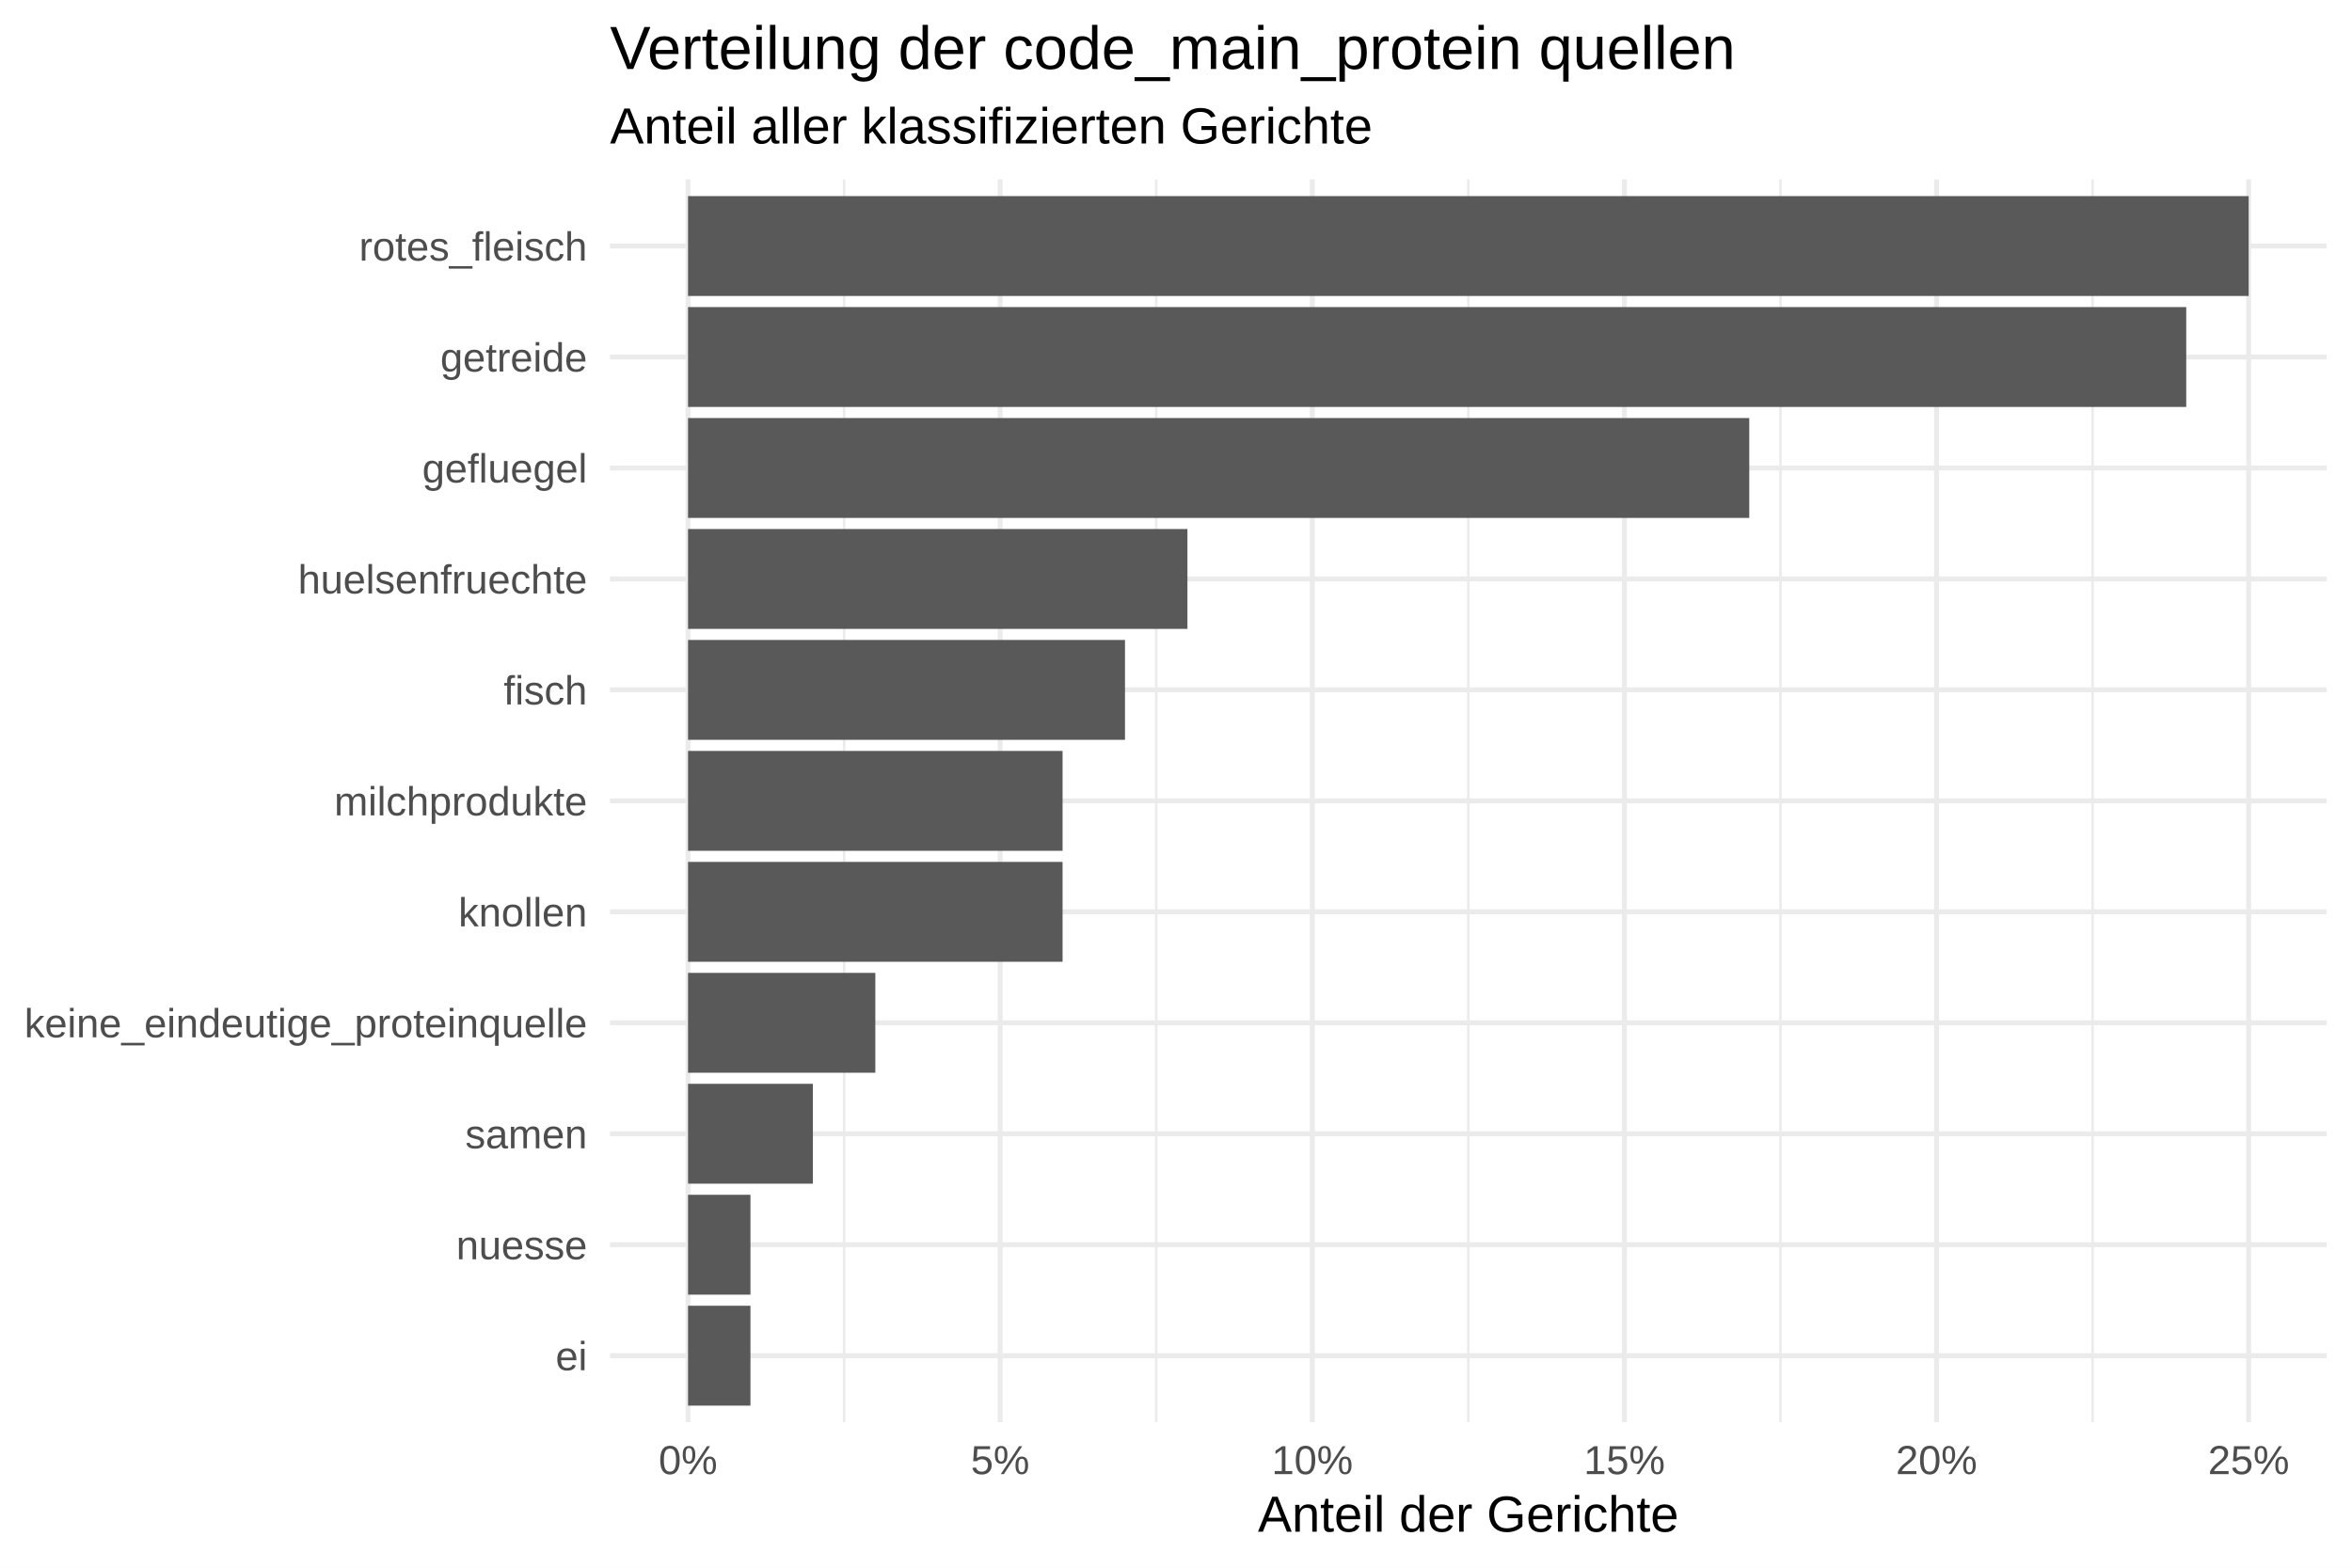
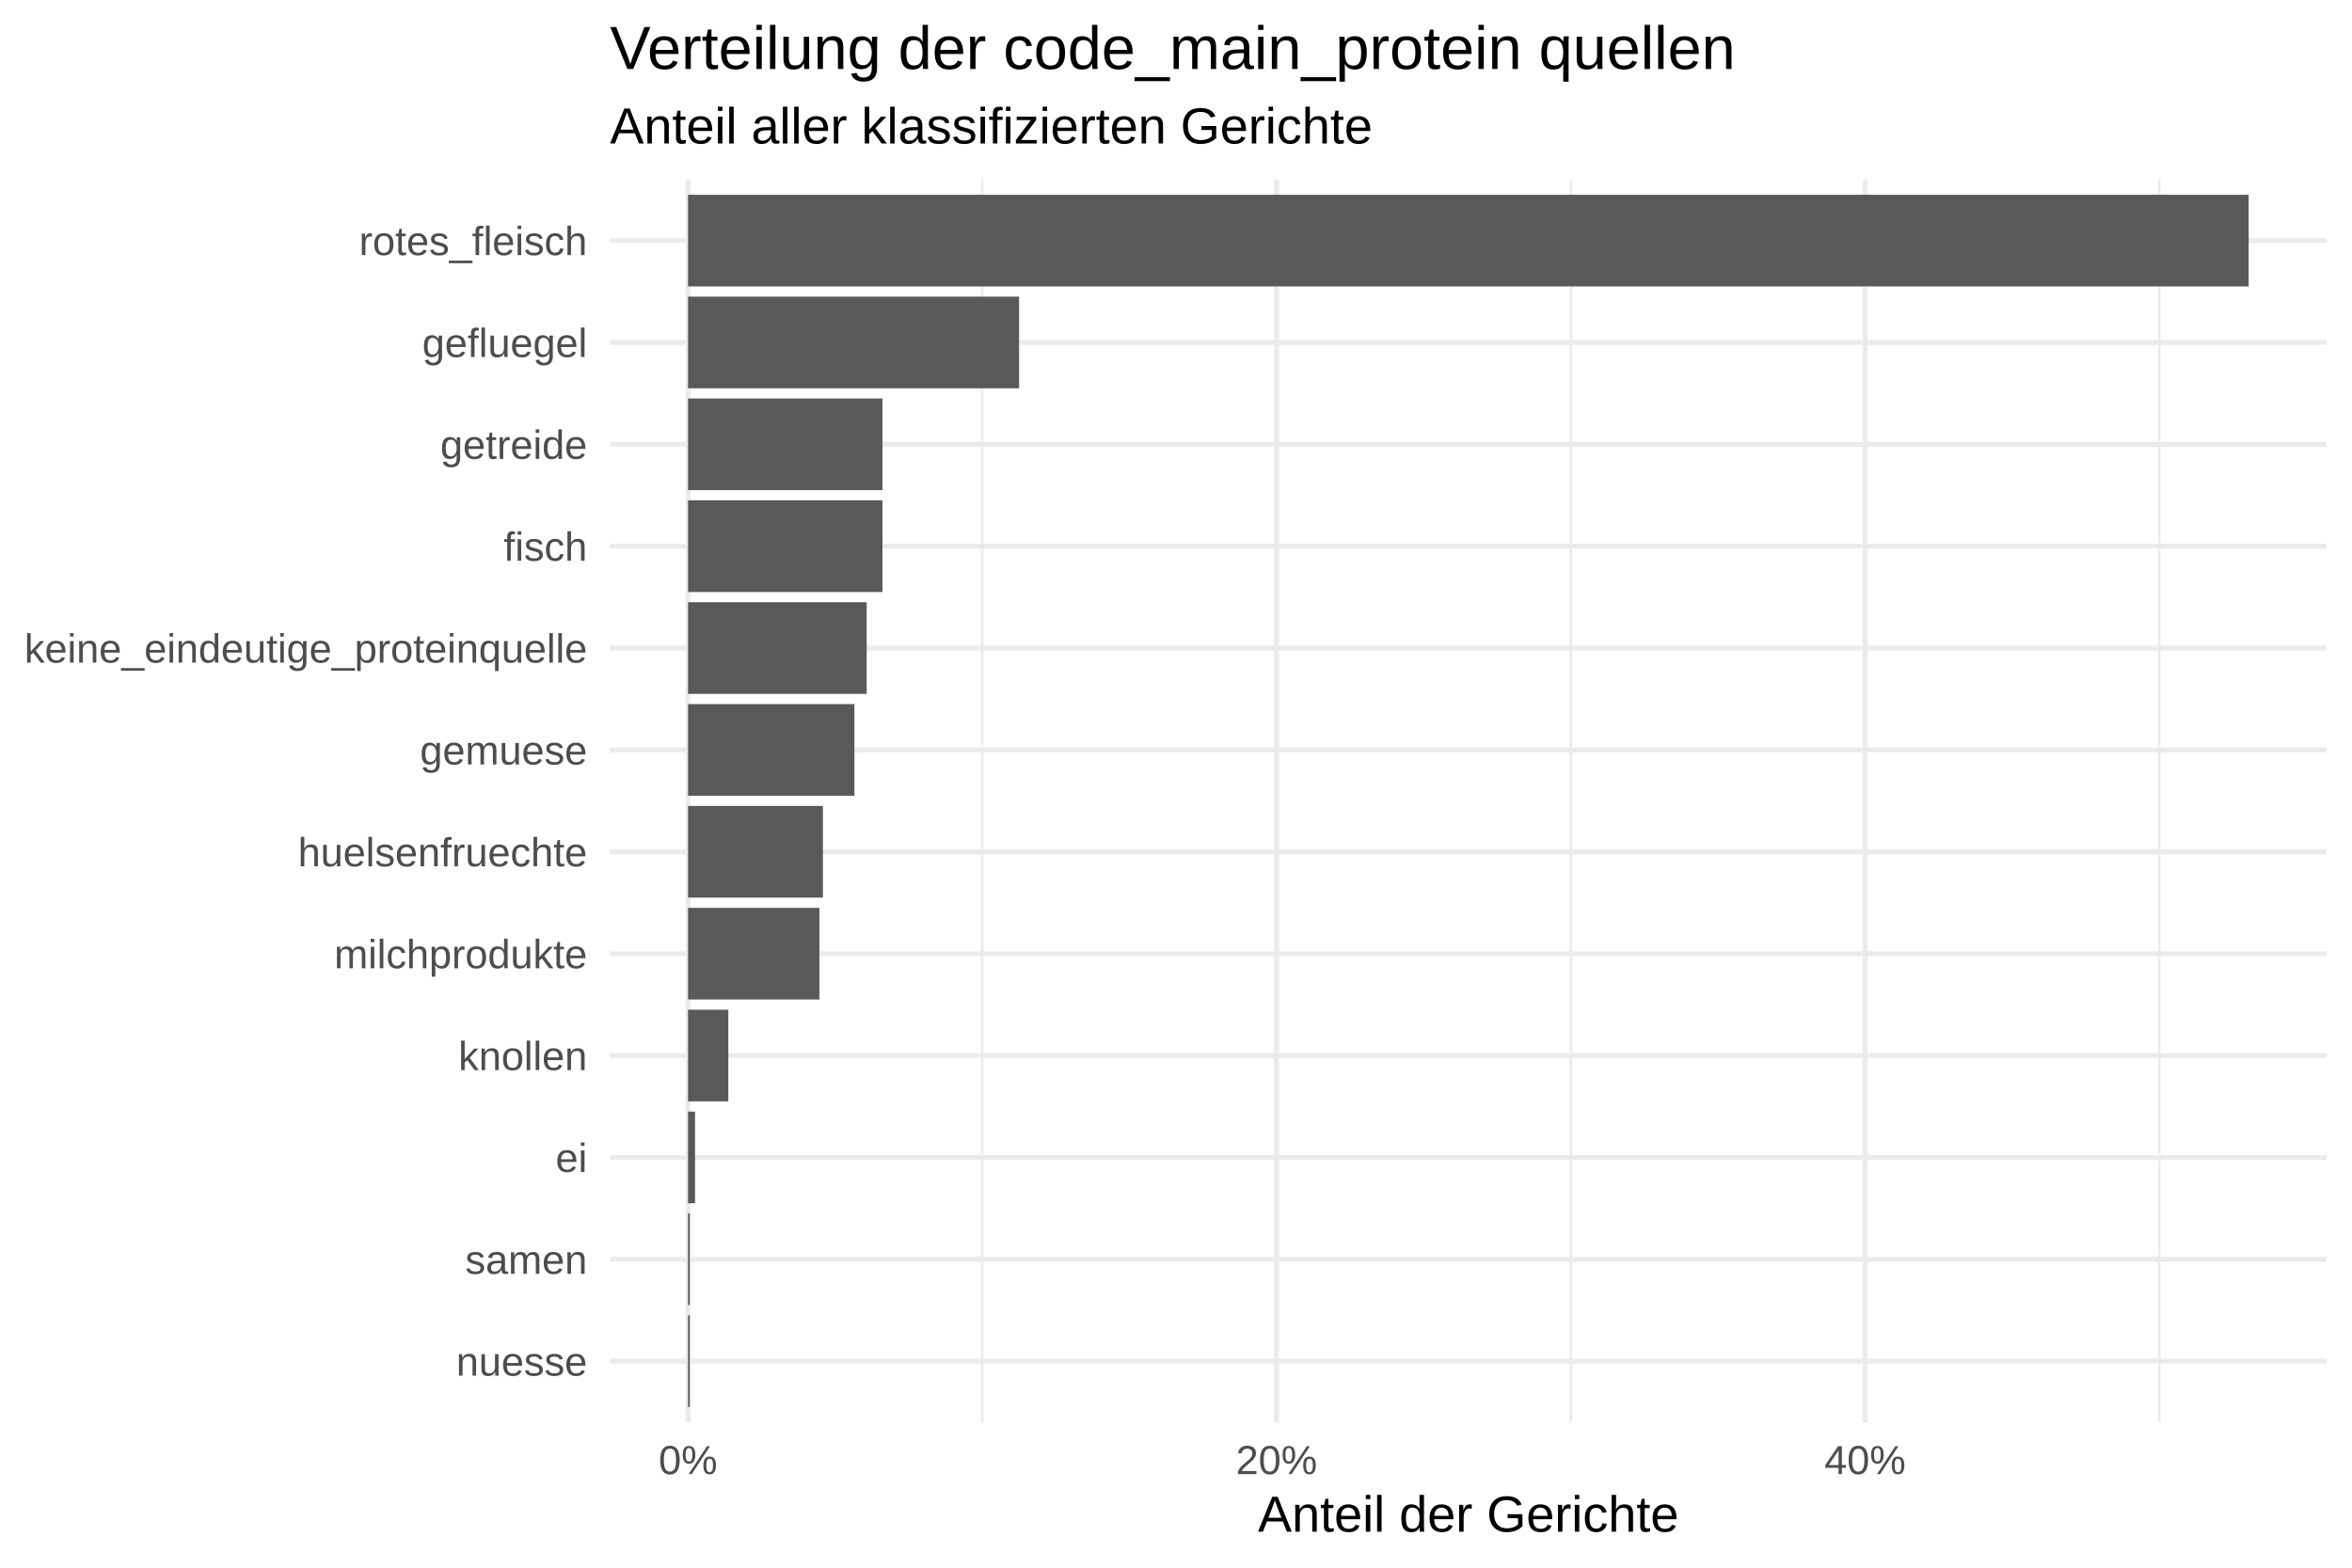
<svg xmlns="http://www.w3.org/2000/svg" width="648.00pt" height="432.00pt" viewBox="0 0 648.00 432.00">
  <g class="svglite">
    <defs>
      <style type="text/css">
    .svglite line, .svglite polyline, .svglite polygon, .svglite path, .svglite rect, .svglite circle {
      fill: none;
      stroke: #000000;
      stroke-linecap: round;
      stroke-linejoin: round;
      stroke-miterlimit: 10.00;
    }
    .svglite text {
      white-space: pre;
    }
    .svglite g.glyphgroup path {
      fill: inherit;
      stroke: none;
    }
  </style>
    </defs>
    <rect width="100%" height="100%" style="stroke: none; fill: #FFFFFF;" />
    <defs>
      <clipPath id="cpMC4wMHw2NDguMDB8MC4wMHw0MzIuMDA=">
        <rect x="0.00" y="0.00" width="648.00" height="432.00" />
      </clipPath>
    </defs>
    <g clip-path="url(#cpMC4wMHw2NDguMDB8MC4wMHw0MzIuMDA=)">
      <rect x="0.00" y="0.00" width="648.00" height="432.00" style="stroke-width: 1.36; stroke: none; fill: #FFFFFF;" />
    </g>
    <defs>
      <clipPath id="cpMTY4LjA2fDY0MS4wM3w0OS40NnwzOTEuOTM=">
        <rect x="168.06" y="49.46" width="472.96" height="342.47" />
      </clipPath>
    </defs>
    <g clip-path="url(#cpMTY4LjA2fDY0MS4wM3w0OS40NnwzOTEuOTM=)">
-       <polyline points="232.56,391.93 232.56,49.46 " style="stroke-width: 0.68; stroke: #EBEBEB; stroke-linecap: butt;" />
-       <polyline points="318.55,391.93 318.55,49.46 " style="stroke-width: 0.68; stroke: #EBEBEB; stroke-linecap: butt;" />
-       <polyline points="404.54,391.93 404.54,49.46 " style="stroke-width: 0.68; stroke: #EBEBEB; stroke-linecap: butt;" />
-       <polyline points="490.54,391.93 490.54,49.46 " style="stroke-width: 0.68; stroke: #EBEBEB; stroke-linecap: butt;" />
-       <polyline points="576.53,391.93 576.53,49.46 " style="stroke-width: 0.68; stroke: #EBEBEB; stroke-linecap: butt;" />
-       <polyline points="168.06,373.58 641.03,373.58 " style="stroke-width: 1.36; stroke: #EBEBEB; stroke-linecap: butt;" />
-       <polyline points="168.06,343.00 641.03,343.00 " style="stroke-width: 1.36; stroke: #EBEBEB; stroke-linecap: butt;" />
-       <polyline points="168.06,312.43 641.03,312.43 " style="stroke-width: 1.36; stroke: #EBEBEB; stroke-linecap: butt;" />
-       <polyline points="168.06,281.85 641.03,281.85 " style="stroke-width: 1.36; stroke: #EBEBEB; stroke-linecap: butt;" />
-       <polyline points="168.06,251.27 641.03,251.27 " style="stroke-width: 1.36; stroke: #EBEBEB; stroke-linecap: butt;" />
-       <polyline points="168.06,220.69 641.03,220.69 " style="stroke-width: 1.36; stroke: #EBEBEB; stroke-linecap: butt;" />
-       <polyline points="168.06,190.11 641.03,190.11 " style="stroke-width: 1.36; stroke: #EBEBEB; stroke-linecap: butt;" />
-       <polyline points="168.06,159.54 641.03,159.54 " style="stroke-width: 1.36; stroke: #EBEBEB; stroke-linecap: butt;" />
-       <polyline points="168.06,128.96 641.03,128.96 " style="stroke-width: 1.36; stroke: #EBEBEB; stroke-linecap: butt;" />
-       <polyline points="168.06,98.38 641.03,98.38 " style="stroke-width: 1.36; stroke: #EBEBEB; stroke-linecap: butt;" />
-       <polyline points="168.06,67.80 641.03,67.80 " style="stroke-width: 1.36; stroke: #EBEBEB; stroke-linecap: butt;" />
+       <polyline points="270.63,391.93 270.63,49.46 " style="stroke-width: 0.68; stroke: #EBEBEB; stroke-linecap: butt;" />
+       <polyline points="432.77,391.93 432.77,49.46 " style="stroke-width: 0.68; stroke: #EBEBEB; stroke-linecap: butt;" />
+       <polyline points="594.92,391.93 594.92,49.46 " style="stroke-width: 0.68; stroke: #EBEBEB; stroke-linecap: butt;" />
+       <polyline points="168.06,375.08 641.03,375.08 " style="stroke-width: 1.36; stroke: #EBEBEB; stroke-linecap: butt;" />
+       <polyline points="168.06,347.01 641.03,347.01 " style="stroke-width: 1.36; stroke: #EBEBEB; stroke-linecap: butt;" />
+       <polyline points="168.06,318.94 641.03,318.94 " style="stroke-width: 1.36; stroke: #EBEBEB; stroke-linecap: butt;" />
+       <polyline points="168.06,290.87 641.03,290.87 " style="stroke-width: 1.36; stroke: #EBEBEB; stroke-linecap: butt;" />
+       <polyline points="168.06,262.80 641.03,262.80 " style="stroke-width: 1.36; stroke: #EBEBEB; stroke-linecap: butt;" />
+       <polyline points="168.06,234.73 641.03,234.73 " style="stroke-width: 1.36; stroke: #EBEBEB; stroke-linecap: butt;" />
+       <polyline points="168.06,206.66 641.03,206.66 " style="stroke-width: 1.36; stroke: #EBEBEB; stroke-linecap: butt;" />
+       <polyline points="168.06,178.58 641.03,178.58 " style="stroke-width: 1.36; stroke: #EBEBEB; stroke-linecap: butt;" />
+       <polyline points="168.06,150.51 641.03,150.51 " style="stroke-width: 1.36; stroke: #EBEBEB; stroke-linecap: butt;" />
+       <polyline points="168.06,122.44 641.03,122.44 " style="stroke-width: 1.36; stroke: #EBEBEB; stroke-linecap: butt;" />
+       <polyline points="168.06,94.37 641.03,94.37 " style="stroke-width: 1.36; stroke: #EBEBEB; stroke-linecap: butt;" />
+       <polyline points="168.06,66.30 641.03,66.30 " style="stroke-width: 1.36; stroke: #EBEBEB; stroke-linecap: butt;" />
      <polyline points="189.56,391.93 189.56,49.46 " style="stroke-width: 1.36; stroke: #EBEBEB; stroke-linecap: butt;" />
-       <polyline points="275.55,391.93 275.55,49.46 " style="stroke-width: 1.36; stroke: #EBEBEB; stroke-linecap: butt;" />
-       <polyline points="361.55,391.93 361.55,49.46 " style="stroke-width: 1.36; stroke: #EBEBEB; stroke-linecap: butt;" />
-       <polyline points="447.54,391.93 447.54,49.46 " style="stroke-width: 1.36; stroke: #EBEBEB; stroke-linecap: butt;" />
-       <polyline points="533.53,391.93 533.53,49.46 " style="stroke-width: 1.36; stroke: #EBEBEB; stroke-linecap: butt;" />
-       <polyline points="619.53,391.93 619.53,49.46 " style="stroke-width: 1.36; stroke: #EBEBEB; stroke-linecap: butt;" />
-       <rect x="189.56" y="359.82" width="17.20" height="27.52" style="stroke-width: 1.36; stroke: none; stroke-linecap: butt; stroke-linejoin: miter; fill: #595959;" />
-       <rect x="189.56" y="176.35" width="120.39" height="27.52" style="stroke-width: 1.36; stroke: none; stroke-linecap: butt; stroke-linejoin: miter; fill: #595959;" />
-       <rect x="189.56" y="115.20" width="292.38" height="27.52" style="stroke-width: 1.36; stroke: none; stroke-linecap: butt; stroke-linejoin: miter; fill: #595959;" />
-       <rect x="189.56" y="84.62" width="412.77" height="27.52" style="stroke-width: 1.36; stroke: none; stroke-linecap: butt; stroke-linejoin: miter; fill: #595959;" />
-       <rect x="189.56" y="145.78" width="137.59" height="27.52" style="stroke-width: 1.36; stroke: none; stroke-linecap: butt; stroke-linejoin: miter; fill: #595959;" />
-       <rect x="189.56" y="268.09" width="51.60" height="27.52" style="stroke-width: 1.36; stroke: none; stroke-linecap: butt; stroke-linejoin: miter; fill: #595959;" />
-       <rect x="189.56" y="237.51" width="103.19" height="27.52" style="stroke-width: 1.36; stroke: none; stroke-linecap: butt; stroke-linejoin: miter; fill: #595959;" />
-       <rect x="189.56" y="206.93" width="103.19" height="27.52" style="stroke-width: 1.36; stroke: none; stroke-linecap: butt; stroke-linejoin: miter; fill: #595959;" />
-       <rect x="189.56" y="329.24" width="17.20" height="27.52" style="stroke-width: 1.36; stroke: none; stroke-linecap: butt; stroke-linejoin: miter; fill: #595959;" />
-       <rect x="189.56" y="54.04" width="429.97" height="27.52" style="stroke-width: 1.36; stroke: none; stroke-linecap: butt; stroke-linejoin: miter; fill: #595959;" />
-       <rect x="189.56" y="298.66" width="34.40" height="27.52" style="stroke-width: 1.36; stroke: none; stroke-linecap: butt; stroke-linejoin: miter; fill: #595959;" />
+       <polyline points="351.70,391.93 351.70,49.46 " style="stroke-width: 1.36; stroke: #EBEBEB; stroke-linecap: butt;" />
+       <polyline points="513.85,391.93 513.85,49.46 " style="stroke-width: 1.36; stroke: #EBEBEB; stroke-linecap: butt;" />
+       <rect x="189.56" y="306.31" width="1.93" height="25.26" style="stroke-width: 1.36; stroke: none; stroke-linecap: butt; stroke-linejoin: miter; fill: #595959;" />
+       <rect x="189.56" y="137.88" width="53.56" height="25.26" style="stroke-width: 1.36; stroke: none; stroke-linecap: butt; stroke-linejoin: miter; fill: #595959;" />
+       <rect x="189.56" y="81.74" width="91.21" height="25.26" style="stroke-width: 1.36; stroke: none; stroke-linecap: butt; stroke-linejoin: miter; fill: #595959;" />
+       <rect x="189.56" y="194.02" width="45.84" height="25.26" style="stroke-width: 1.36; stroke: none; stroke-linecap: butt; stroke-linejoin: miter; fill: #595959;" />
+       <rect x="189.56" y="109.81" width="53.56" height="25.26" style="stroke-width: 1.36; stroke: none; stroke-linecap: butt; stroke-linejoin: miter; fill: #595959;" />
+       <rect x="189.56" y="222.09" width="37.16" height="25.26" style="stroke-width: 1.36; stroke: none; stroke-linecap: butt; stroke-linejoin: miter; fill: #595959;" />
+       <rect x="189.56" y="165.95" width="49.22" height="25.26" style="stroke-width: 1.36; stroke: none; stroke-linecap: butt; stroke-linejoin: miter; fill: #595959;" />
+       <rect x="189.56" y="278.24" width="11.10" height="25.26" style="stroke-width: 1.36; stroke: none; stroke-linecap: butt; stroke-linejoin: miter; fill: #595959;" />
+       <rect x="189.56" y="250.17" width="36.19" height="25.26" style="stroke-width: 1.36; stroke: none; stroke-linecap: butt; stroke-linejoin: miter; fill: #595959;" />
+       <rect x="189.56" y="362.45" width="0.48" height="25.26" style="stroke-width: 1.36; stroke: none; stroke-linecap: butt; stroke-linejoin: miter; fill: #595959;" />
+       <rect x="189.56" y="53.67" width="429.97" height="25.26" style="stroke-width: 1.36; stroke: none; stroke-linecap: butt; stroke-linejoin: miter; fill: #595959;" />
+       <rect x="189.56" y="334.38" width="0.48" height="25.26" style="stroke-width: 1.36; stroke: none; stroke-linecap: butt; stroke-linejoin: miter; fill: #595959;" />
    </g>
    <g clip-path="url(#cpMC4wMHw2NDguMDB8MC4wMHw0MzIuMDA=)">
-       <text x="161.79" y="377.59" text-anchor="end" style="font-size: 11.20px;fill: #4D4D4D; font-family: &quot;Arial&quot;;" textLength="8.70px" lengthAdjust="spacingAndGlyphs">ei</text>
-       <text x="161.79" y="347.01" text-anchor="end" style="font-size: 11.20px;fill: #4D4D4D; font-family: &quot;Arial&quot;;" textLength="36.06px" lengthAdjust="spacingAndGlyphs">nuesse</text>
-       <text x="161.79" y="316.43" text-anchor="end" style="font-size: 11.20px;fill: #4D4D4D; font-family: &quot;Arial&quot;;" textLength="33.56px" lengthAdjust="spacingAndGlyphs">samen</text>
-       <text x="161.79" y="285.85" text-anchor="end" style="font-size: 11.20px;fill: #4D4D4D; font-family: &quot;Arial&quot;;" textLength="154.81px" lengthAdjust="spacingAndGlyphs">keine_eindeutige_proteinquelle</text>
-       <text x="161.79" y="255.28" text-anchor="end" style="font-size: 11.20px;fill: #4D4D4D; font-family: &quot;Arial&quot;;" textLength="35.44px" lengthAdjust="spacingAndGlyphs">knollen</text>
-       <text x="161.79" y="224.70" text-anchor="end" style="font-size: 11.20px;fill: #4D4D4D; font-family: &quot;Arial&quot;;" textLength="69.61px" lengthAdjust="spacingAndGlyphs">milchprodukte</text>
-       <text x="161.79" y="194.12" text-anchor="end" style="font-size: 11.20px;fill: #4D4D4D; font-family: &quot;Arial&quot;;" textLength="23.00px" lengthAdjust="spacingAndGlyphs">fisch</text>
-       <text x="161.79" y="163.54" text-anchor="end" style="font-size: 11.20px;fill: #4D4D4D; font-family: &quot;Arial&quot;;" textLength="79.58px" lengthAdjust="spacingAndGlyphs">huelsenfruechte</text>
-       <text x="161.79" y="132.96" text-anchor="end" style="font-size: 11.20px;fill: #4D4D4D; font-family: &quot;Arial&quot;;" textLength="45.39px" lengthAdjust="spacingAndGlyphs">gefluegel</text>
-       <text x="161.79" y="102.39" text-anchor="end" style="font-size: 11.20px;fill: #4D4D4D; font-family: &quot;Arial&quot;;" textLength="40.41px" lengthAdjust="spacingAndGlyphs">getreide</text>
-       <text x="161.79" y="71.81" text-anchor="end" style="font-size: 11.20px;fill: #4D4D4D; font-family: &quot;Arial&quot;;" textLength="62.78px" lengthAdjust="spacingAndGlyphs">rotes_fleisch</text>
+       <text x="161.79" y="379.09" text-anchor="end" style="font-size: 11.20px;fill: #4D4D4D; font-family: &quot;Arial&quot;;" textLength="36.06px" lengthAdjust="spacingAndGlyphs">nuesse</text>
+       <text x="161.79" y="351.02" text-anchor="end" style="font-size: 11.20px;fill: #4D4D4D; font-family: &quot;Arial&quot;;" textLength="33.56px" lengthAdjust="spacingAndGlyphs">samen</text>
+       <text x="161.79" y="322.95" text-anchor="end" style="font-size: 11.20px;fill: #4D4D4D; font-family: &quot;Arial&quot;;" textLength="8.70px" lengthAdjust="spacingAndGlyphs">ei</text>
+       <text x="161.79" y="294.88" text-anchor="end" style="font-size: 11.20px;fill: #4D4D4D; font-family: &quot;Arial&quot;;" textLength="35.44px" lengthAdjust="spacingAndGlyphs">knollen</text>
+       <text x="161.79" y="266.81" text-anchor="end" style="font-size: 11.20px;fill: #4D4D4D; font-family: &quot;Arial&quot;;" textLength="69.61px" lengthAdjust="spacingAndGlyphs">milchprodukte</text>
+       <text x="161.79" y="238.73" text-anchor="end" style="font-size: 11.20px;fill: #4D4D4D; font-family: &quot;Arial&quot;;" textLength="79.58px" lengthAdjust="spacingAndGlyphs">huelsenfruechte</text>
+       <text x="161.79" y="210.66" text-anchor="end" style="font-size: 11.20px;fill: #4D4D4D; font-family: &quot;Arial&quot;;" textLength="46.00px" lengthAdjust="spacingAndGlyphs">gemuese</text>
+       <text x="161.79" y="182.59" text-anchor="end" style="font-size: 11.20px;fill: #4D4D4D; font-family: &quot;Arial&quot;;" textLength="154.81px" lengthAdjust="spacingAndGlyphs">keine_eindeutige_proteinquelle</text>
+       <text x="161.79" y="154.52" text-anchor="end" style="font-size: 11.20px;fill: #4D4D4D; font-family: &quot;Arial&quot;;" textLength="23.00px" lengthAdjust="spacingAndGlyphs">fisch</text>
+       <text x="161.79" y="126.45" text-anchor="end" style="font-size: 11.20px;fill: #4D4D4D; font-family: &quot;Arial&quot;;" textLength="40.41px" lengthAdjust="spacingAndGlyphs">getreide</text>
+       <text x="161.79" y="98.38" text-anchor="end" style="font-size: 11.20px;fill: #4D4D4D; font-family: &quot;Arial&quot;;" textLength="45.39px" lengthAdjust="spacingAndGlyphs">gefluegel</text>
+       <text x="161.79" y="70.30" text-anchor="end" style="font-size: 11.20px;fill: #4D4D4D; font-family: &quot;Arial&quot;;" textLength="62.78px" lengthAdjust="spacingAndGlyphs">rotes_fleisch</text>
      <text x="189.56" y="406.22" text-anchor="middle" style="font-size: 11.20px;fill: #4D4D4D; font-family: &quot;Arial&quot;;" textLength="16.17px" lengthAdjust="spacingAndGlyphs">0%</text>
-       <text x="275.55" y="406.22" text-anchor="middle" style="font-size: 11.20px;fill: #4D4D4D; font-family: &quot;Arial&quot;;" textLength="16.17px" lengthAdjust="spacingAndGlyphs">5%</text>
-       <text x="361.55" y="406.22" text-anchor="middle" style="font-size: 11.20px;fill: #4D4D4D; font-family: &quot;Arial&quot;;" textLength="22.39px" lengthAdjust="spacingAndGlyphs">10%</text>
-       <text x="447.54" y="406.22" text-anchor="middle" style="font-size: 11.20px;fill: #4D4D4D; font-family: &quot;Arial&quot;;" textLength="22.39px" lengthAdjust="spacingAndGlyphs">15%</text>
-       <text x="533.53" y="406.22" text-anchor="middle" style="font-size: 11.20px;fill: #4D4D4D; font-family: &quot;Arial&quot;;" textLength="22.39px" lengthAdjust="spacingAndGlyphs">20%</text>
-       <text x="619.53" y="406.22" text-anchor="middle" style="font-size: 11.20px;fill: #4D4D4D; font-family: &quot;Arial&quot;;" textLength="22.39px" lengthAdjust="spacingAndGlyphs">25%</text>
+       <text x="351.70" y="406.22" text-anchor="middle" style="font-size: 11.20px;fill: #4D4D4D; font-family: &quot;Arial&quot;;" textLength="22.39px" lengthAdjust="spacingAndGlyphs">20%</text>
+       <text x="513.85" y="406.22" text-anchor="middle" style="font-size: 11.20px;fill: #4D4D4D; font-family: &quot;Arial&quot;;" textLength="22.39px" lengthAdjust="spacingAndGlyphs">40%</text>
      <text x="404.54" y="422.08" text-anchor="middle" style="font-size: 14.00px; font-family: &quot;Arial&quot;;" textLength="115.91px" lengthAdjust="spacingAndGlyphs">Anteil der Gerichte</text>
      <text x="168.06" y="39.54" style="font-size: 14.00px; font-family: &quot;Arial&quot;;" textLength="210.02px" lengthAdjust="spacingAndGlyphs">Anteil aller klassifizierten Gerichte</text>
      <text x="168.06" y="19.01" style="font-size: 16.80px; font-family: &quot;Arial&quot;;" textLength="310.12px" lengthAdjust="spacingAndGlyphs">Verteilung der code_main_protein quellen</text>
    </g>
  </g>
</svg>
